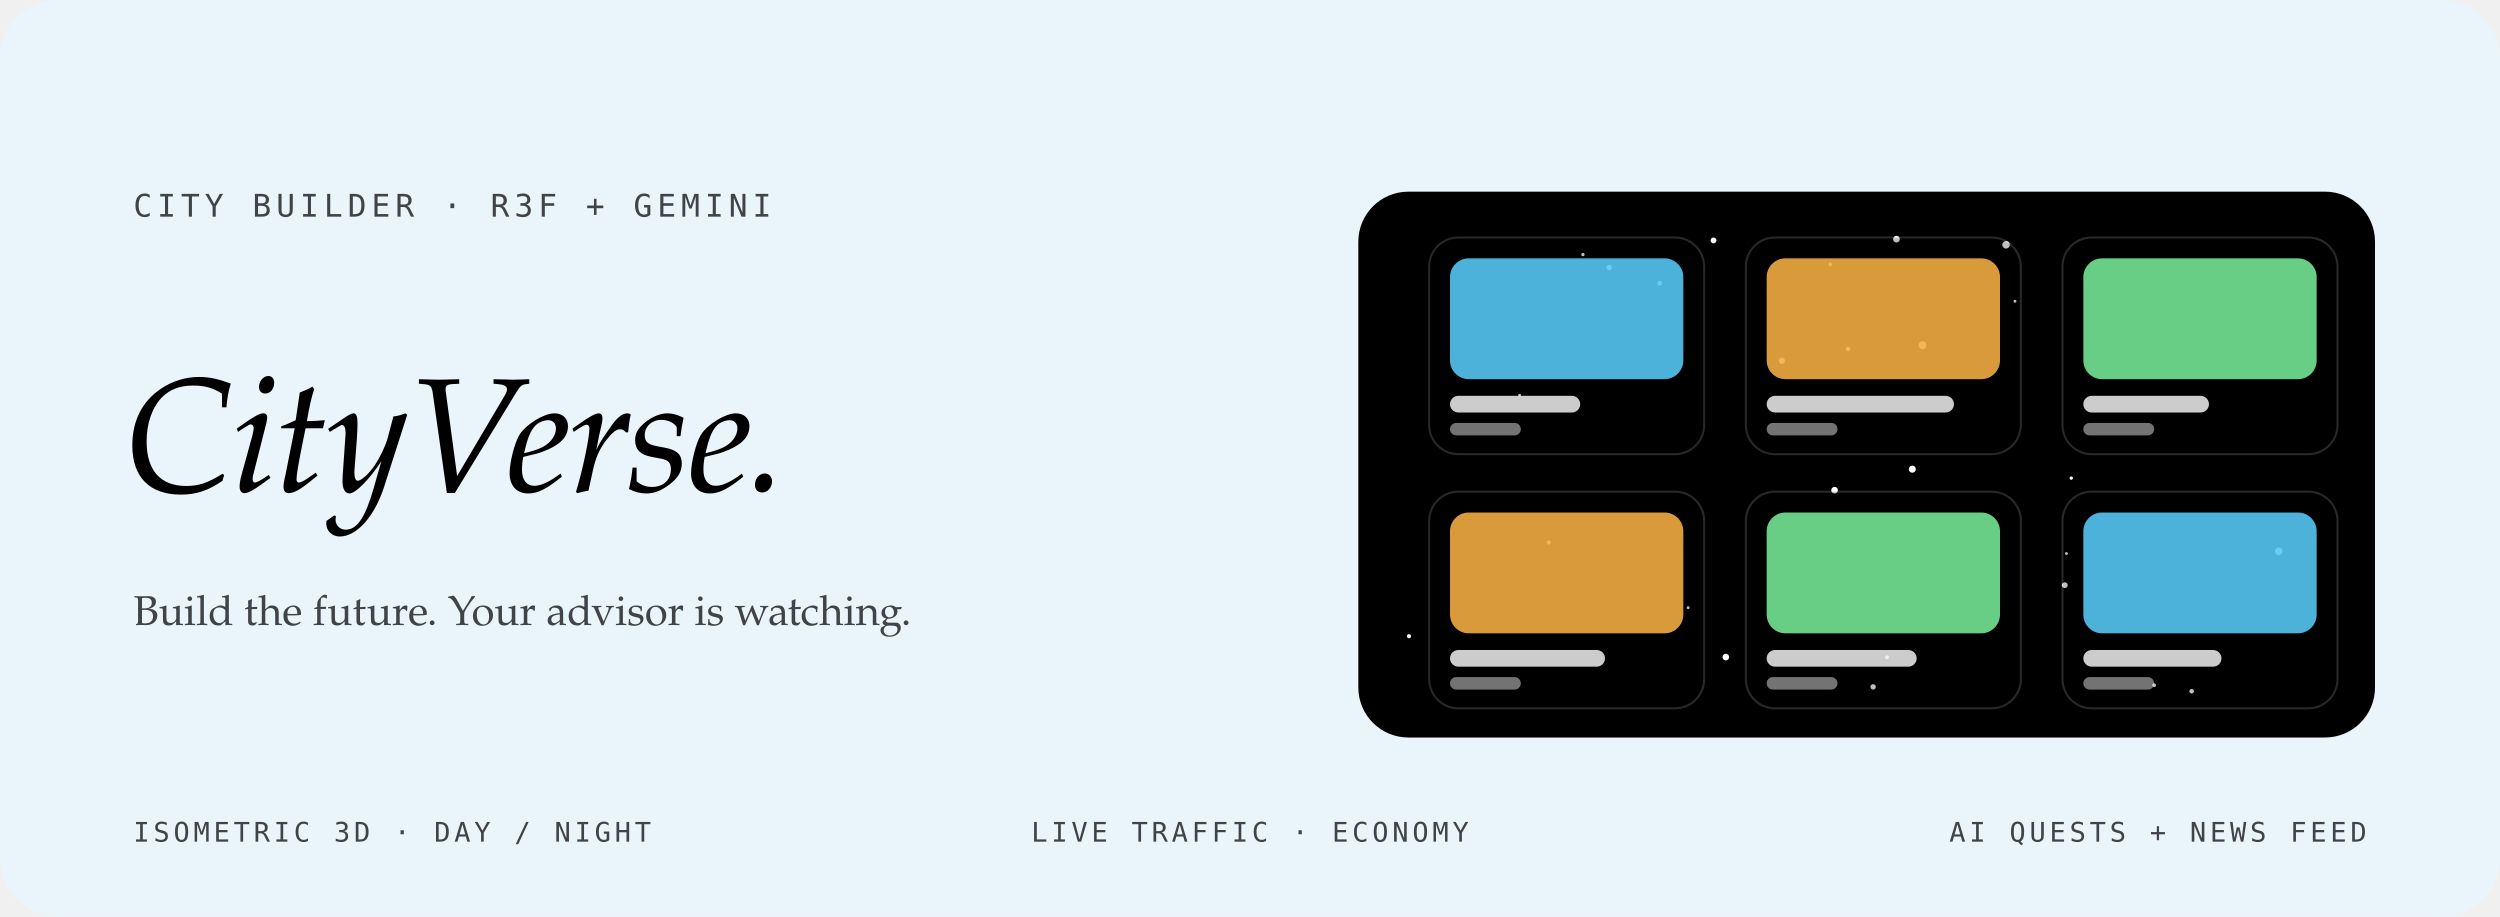
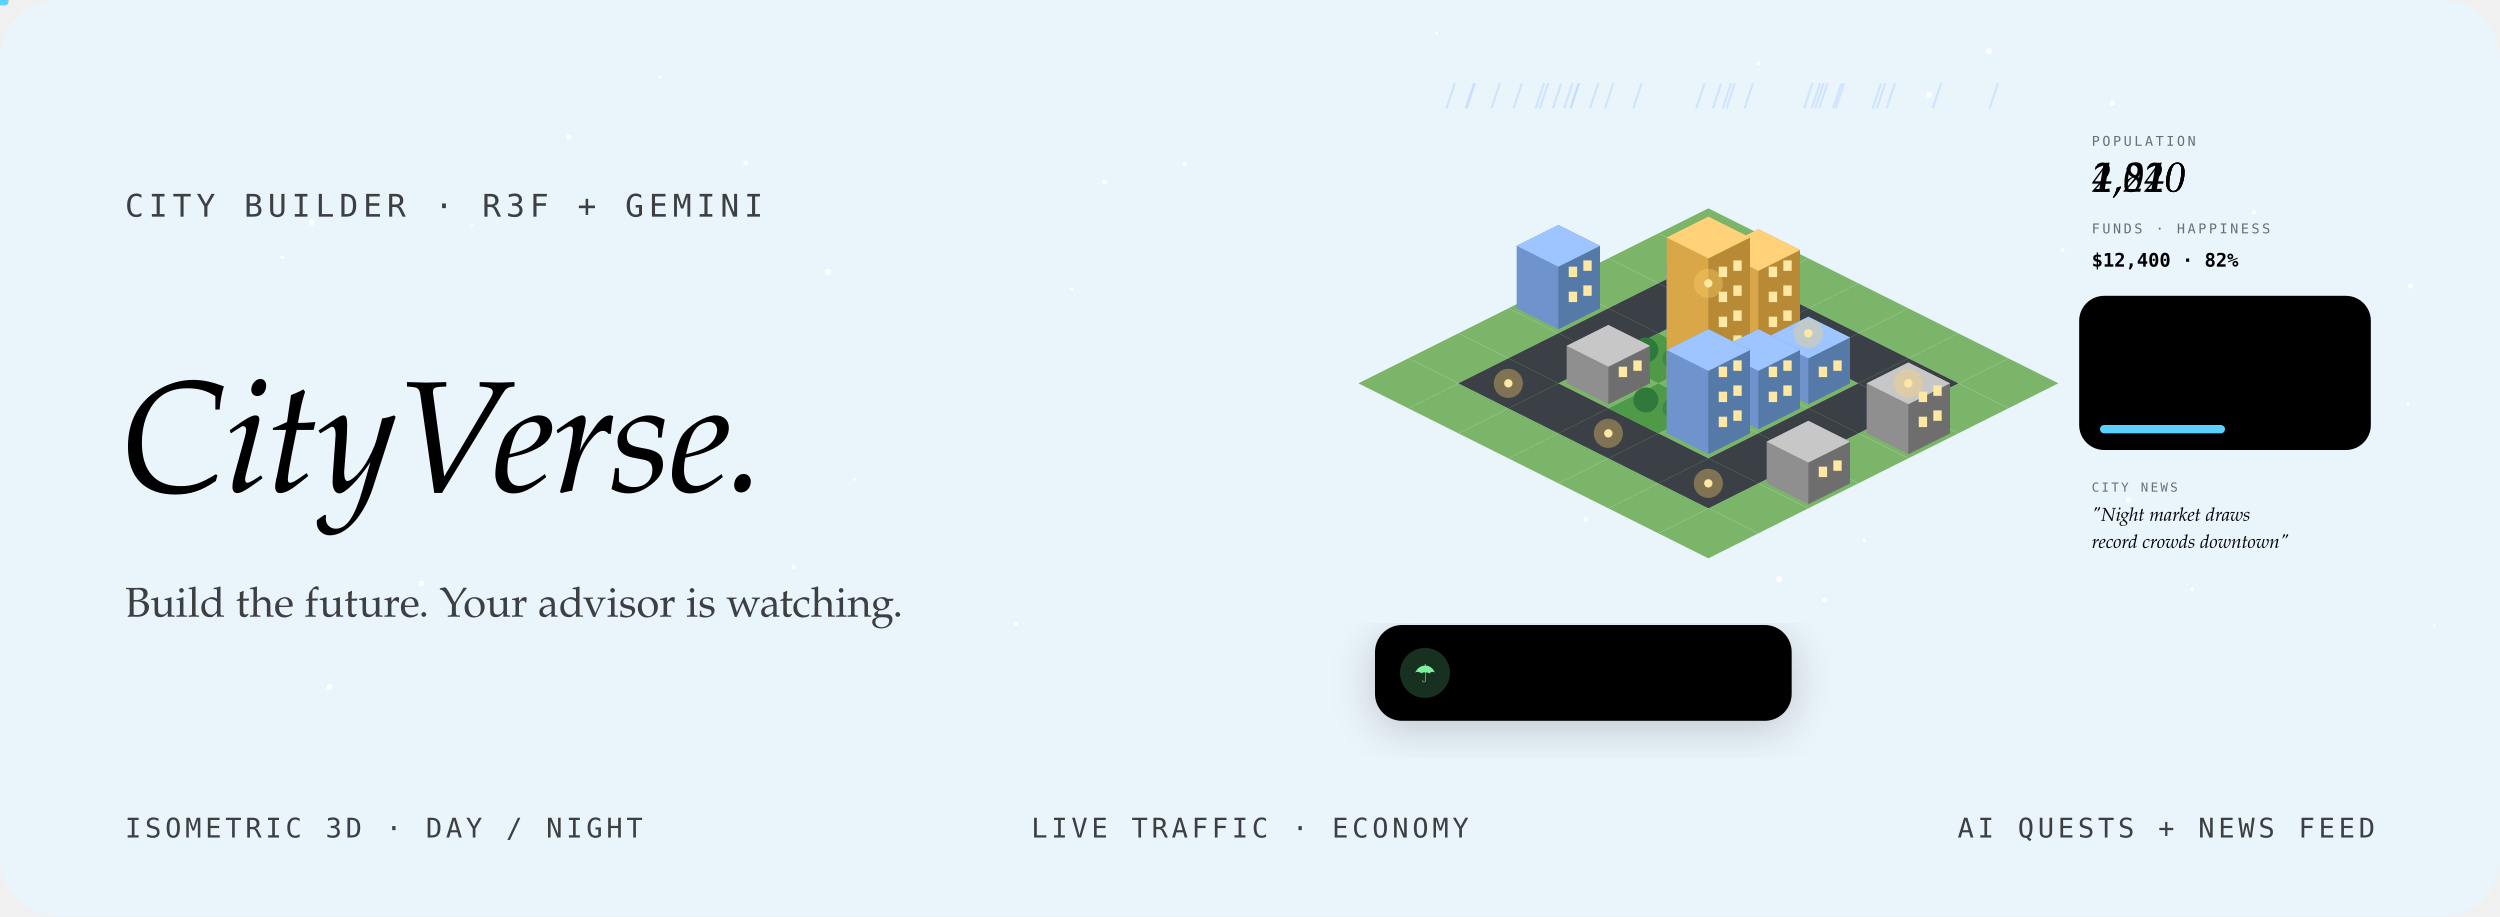
<svg xmlns="http://www.w3.org/2000/svg" viewBox="0 0 1200 440" width="1200" height="440" role="img" aria-label="CityVerse — an isometric 3D city builder with an AI advisor">
  <style>
.bg{animation:bg 12s linear infinite}
@keyframes bg{0%,8%{fill:#eaf4fb}28%{fill:#2d3f6e}48%,80%{fill:#050914}90%,100%{fill:#eaf4fb}}
.ink{animation:ink 12s linear infinite}
- @keyframes ink{0%,8%{fill:#142038}28%{fill:#eef4ff}48%,80%{fill:#e6efff}90%,100%{fill:#142038}}
+ @keyframes ink{0%,17.5%{fill:#142038}18.5%,28%{fill:#eef4ff}48%,84.5%{fill:#e6efff}85.5%,100%{fill:#142038}}
.rule{animation:rule 12s linear infinite}
- @keyframes rule{0%,8%{stroke:#14203833}28%{stroke:#eef4ff33}48%,80%{stroke:#e6efff33}90%,100%{stroke:#14203833}}
- .panel{animation:panel 12s linear infinite}
- @keyframes panel{0%,8%{fill:#14203812}28%{fill:#eef4ff12}48%,80%{fill:#e6efff12}90%,100%{fill:#14203812}}
- .muted{opacity:.72}
+ @keyframes rule{0%,17.5%{stroke:#14203833}18.5%,28%{stroke:#eef4ff33}48%,84.5%{stroke:#e6efff33}85.5%,100%{stroke:#14203833}}
+ .muted{opacity:.74}
.stars{animation:stars 12s linear infinite}
- @keyframes stars{0%,8%{opacity:0}28%{opacity:.25}48%,80%{opacity:.9}90%,100%{opacity:0}}
+ @keyframes stars{0%,8%{opacity:0}28%{opacity:.2}48%,80%{opacity:.85}90%,100%{opacity:0}}
@keyframes tw{0%,100%{opacity:1}50%{opacity:.25}}
- .lit{filter:drop-shadow(0 0 4px currentColor)}
- .pulse{animation:pulse 2.8s ease-in-out infinite;transform-box:fill-box;transform-origin:center}
- @keyframes pulse{0%,100%{transform:scale(1)}50%{transform:scale(1.18)}}
- @keyframes spin{0%{transform:scaleX(1)}50%{transform:scaleX(0)}100%{transform:scaleX(-1)}}
- @keyframes ping{0%{transform:scale(.6);opacity:1}100%{transform:scale(3.2);opacity:0}}
- @keyframes dash{to{stroke-dashoffset:-20}}
- @keyframes grow{0%{transform:scaleY(.08)}35%,80%{transform:scaleY(1)}100%{transform:scaleY(.08)}}
- @keyframes draw{0%{stroke-dashoffset:700}45%,80%{stroke-dashoffset:0}100%{stroke-dashoffset:-700}}
- @keyframes blink{50%{opacity:0}}
- @keyframes feed{0%{transform:translateY(150px);opacity:0}15%{opacity:1}85%{opacity:1}100%{transform:translateY(-30px);opacity:0}}
- @keyframes float{0%,100%{transform:translateY(0)}50%{transform:translateY(-10px)}}
- @keyframes slide{to{transform:translateX(100px)}}
- @keyframes eq{from{transform:scaleY(.15)}to{transform:scaleY(1)}}
- @keyframes drop{0%,6%{transform:scaleY(0);opacity:0}16%,88%{transform:scaleY(1);opacity:1}96%,100%{transform:scaleY(0);opacity:0}}
- @keyframes gauge{0%,10%{stroke-dashoffset:390}40%,85%{stroke-dashoffset:110}100%{stroke-dashoffset:390}}
- @keyframes lift{0%,100%{transform:translateY(0)}50%{transform:translateY(-6px)}}
- @keyframes sweep{0%{transform:skewX(-18deg) translateX(0)}60%,100%{transform:skewX(-18deg) translateX(788px)}}
- 
+ .bezel{animation:bezel 12s linear infinite}
+ @keyframes bezel{0%,8%{fill:#fffaf6}28%{fill:#5a2c45}48%,80%{fill:#20121b}90%,100%{fill:#fffaf6}}
+ .scr{animation:scr 12s linear infinite}
+ @keyframes scr{0%,8%{fill:#fff3ee}28%{fill:#3a1b2c}48%,80%{fill:#140a12}90%,100%{fill:#fff3ee}}
+ .rowbg{animation:rowbg 12s linear infinite}
+ @keyframes rowbg{0%,8%{fill:#2a142010}28%{fill:#fff0f512}48%,80%{fill:#ffffff0c}90%,100%{fill:#2a142010}}
+ .pill{animation:pill 12s linear infinite}
+ @keyframes pill{0%,8%{fill:#2a14200d}28%{fill:#fff0f51a}48%,80%{fill:#ffffff12}90%,100%{fill:#2a14200d}}
+ .toast{animation:toast 12s linear infinite}
+ @keyframes toast{0%,8%{fill:#ffffff}28%{fill:#4a2238}48%,80%{fill:#26121e}90%,100%{fill:#ffffff}}
+ .edge{animation:edge 12s linear infinite}
+ @keyframes edge{0%,8%{stroke:#2a142024}28%{stroke:#fff0f526}48%,80%{stroke:#ffffff1f}90%,100%{stroke:#2a142024}}
+ .shade{animation:shade 12s linear infinite}
+ @keyframes shade{0%,8%{fill-opacity:.10}28%{fill-opacity:.22}48%,80%{fill-opacity:.45}90%,100%{fill-opacity:.10}}
+ .lit{filter:drop-shadow(0 0 3px currentColor)}
+ .caret{animation:blink 1s steps(1) infinite}@keyframes blink{50%{opacity:0}}
+ .ping{animation:ping 1.6s ease-out infinite;transform-box:fill-box;transform-origin:center}@keyframes ping{0%{transform:scale(.5);opacity:.9}100%{transform:scale(2.6);opacity:0}}
+ .spin{animation:spin 8s linear infinite;transform-box:fill-box;transform-origin:center}@keyframes spin{to{transform:rotate(360deg)}}
+ .bob{animation:bob 4s ease-in-out infinite}@keyframes bob{0%,100%{transform:translateY(0)}50%{transform:translateY(-5px)}}
+ .b0{animation:b0 12s cubic-bezier(.3,1.3,.5,1) infinite}
+ @keyframes b0{0%{opacity:0;transform:translateY(10px)}3.3%{opacity:0;transform:translateY(10px)}6.3%{opacity:1;transform:none}96.7%{opacity:1;transform:none}99.6%{opacity:0;transform:translateY(10px)}100%{opacity:0;transform:translateY(10px)}}
+ .b1{animation:b1 12s cubic-bezier(.3,1.3,.5,1) infinite}
+ @keyframes b1{0%{opacity:0;transform:translateY(10px)}6.3%{opacity:0;transform:translateY(10px)}9.2%{opacity:1;transform:none}96.7%{opacity:1;transform:none}99.6%{opacity:0;transform:translateY(10px)}100%{opacity:0;transform:translateY(10px)}}
+ .b2{animation:b2 12s cubic-bezier(.3,1.3,.5,1) infinite}
+ @keyframes b2{0%{opacity:0;transform:translateY(10px)}9.2%{opacity:0;transform:translateY(10px)}12.1%{opacity:1;transform:none}96.7%{opacity:1;transform:none}99.6%{opacity:0;transform:translateY(10px)}100%{opacity:0;transform:translateY(10px)}}
+ .b3{animation:b3 12s cubic-bezier(.3,1.3,.5,1) infinite;transform-box:fill-box;transform-origin:center}
+ @keyframes b3{0%{opacity:0;transform:scale(.85)}12.1%{opacity:0;transform:scale(.85)}15%{opacity:1;transform:none}96.7%{opacity:1;transform:none}99.6%{opacity:0;transform:scale(.85)}100%{opacity:0;transform:scale(.85)}}
+ .b4{animation:b4 12s cubic-bezier(.3,1.3,.5,1) infinite}
+ @keyframes b4{0%{opacity:0;transform:translateY(10px)}15%{opacity:0;transform:translateY(10px)}17.9%{opacity:1;transform:none}96.7%{opacity:1;transform:none}99.6%{opacity:0;transform:translateY(10px)}100%{opacity:0;transform:translateY(10px)}}
+ .b5{animation:b5 12s cubic-bezier(.3,1.3,.5,1) infinite}
+ @keyframes b5{0%{opacity:0;transform:translateY(10px)}17.9%{opacity:0;transform:translateY(10px)}20.8%{opacity:1;transform:none}96.7%{opacity:1;transform:none}99.6%{opacity:0;transform:translateY(10px)}100%{opacity:0;transform:translateY(10px)}}
+ .b6{animation:b6 12s cubic-bezier(.3,1.3,.5,1) infinite}
+ @keyframes b6{0%{opacity:0;transform:translateY(10px)}20.8%{opacity:0;transform:translateY(10px)}23.7%{opacity:1;transform:none}96.7%{opacity:1;transform:none}99.6%{opacity:0;transform:translateY(10px)}100%{opacity:0;transform:translateY(10px)}}
+ .b7{animation:b7 12s cubic-bezier(.3,1.3,.5,1) infinite;transform-box:fill-box;transform-origin:center}
+ @keyframes b7{0%{opacity:0;transform:scale(.85)}23.7%{opacity:0;transform:scale(.85)}26.7%{opacity:1;transform:none}96.7%{opacity:1;transform:none}99.6%{opacity:0;transform:scale(.85)}100%{opacity:0;transform:scale(.85)}}
+ .b8{animation:b8 12s cubic-bezier(.3,1.3,.5,1) infinite}
+ @keyframes b8{0%{opacity:0;transform:translateY(10px)}26.7%{opacity:0;transform:translateY(10px)}29.6%{opacity:1;transform:none}96.7%{opacity:1;transform:none}99.6%{opacity:0;transform:translateY(10px)}100%{opacity:0;transform:translateY(10px)}}
+ .b9{animation:b9 12s cubic-bezier(.3,1.3,.5,1) infinite}
+ @keyframes b9{0%{opacity:0;transform:translateY(10px)}29.6%{opacity:0;transform:translateY(10px)}32.5%{opacity:1;transform:none}96.7%{opacity:1;transform:none}99.6%{opacity:0;transform:translateY(10px)}100%{opacity:0;transform:translateY(10px)}}
+ .b10{animation:b10 12s cubic-bezier(.3,1.3,.5,1) infinite}
+ @keyframes b10{0%{opacity:0;transform:translateY(10px)}32.5%{opacity:0;transform:translateY(10px)}35.4%{opacity:1;transform:none}96.7%{opacity:1;transform:none}99.6%{opacity:0;transform:translateY(10px)}100%{opacity:0;transform:translateY(10px)}}
+ .b11{animation:b11 12s cubic-bezier(.3,1.3,.5,1) infinite}
+ @keyframes b11{0%{opacity:0;transform:translateY(10px)}35.4%{opacity:0;transform:translateY(10px)}38.3%{opacity:1;transform:none}96.7%{opacity:1;transform:none}99.6%{opacity:0;transform:translateY(10px)}100%{opacity:0;transform:translateY(10px)}}
+ .wn{animation:wn 12s linear infinite}
+ @keyframes wn{0%{opacity:0}46.7%{opacity:0}51.7%{opacity:1}85%{opacity:1}90%{opacity:0}100%{opacity:0}}
+ @keyframes rn{from{transform:translateY(0)}to{transform:translateY(300px)}}
+ .shower{animation:shower 12s linear infinite}
+ @keyframes shower{0%{opacity:0}25%{opacity:0}30%{opacity:1}46.7%{opacity:1}51.7%{opacity:0}100%{opacity:0}}
+ @keyframes pp0{0%{opacity:0}0%{opacity:0}1.7%{opacity:1}33.3%{opacity:1}35%{opacity:0}100%{opacity:0}}
+ @keyframes pp1{0%{opacity:0}33.3%{opacity:0}35%{opacity:1}66.7%{opacity:1}68.3%{opacity:0}100%{opacity:0}}
+ @keyframes pp2{0%{opacity:0}66.7%{opacity:0}68.3%{opacity:1}98.3%{opacity:1}100%{opacity:0}100%{opacity:0}}
+ .q{animation:q 12s cubic-bezier(.3,1.3,.5,1) infinite}
+ @keyframes q{0%{opacity:0;transform:translateY(8px)}20%{opacity:0;transform:translateY(8px)}22.9%{opacity:1;transform:none}95%{opacity:1;transform:none}97.9%{opacity:0;transform:translateY(8px)}100%{opacity:0;transform:translateY(8px)}}
+ .nw{animation:nw 12s cubic-bezier(.3,1.3,.5,1) infinite}
+ @keyframes nw{0%{opacity:0;transform:translateY(6px)}58.3%{opacity:0;transform:translateY(6px)}61.2%{opacity:1;transform:none}95%{opacity:1;transform:none}97.9%{opacity:0;transform:translateY(6px)}100%{opacity:0;transform:translateY(6px)}}
+ .wx{animation:wx 12s cubic-bezier(.3,1.3,.5,1) infinite}
+ @keyframes wx{0%{opacity:0;transform:translateY(-14px)}28.3%{opacity:0;transform:translateY(-14px)}31.3%{opacity:1;transform:none}50%{opacity:1;transform:none}52.9%{opacity:0;transform:translateY(-14px)}100%{opacity:0;transform:translateY(-14px)}}
@media (prefers-reduced-motion:reduce){*{animation:none!important}}
</style>
  <rect class="bg" width="1200" height="440" rx="28" fill="#eaf4fb" />
-   <g font-family="ui-monospace,SFMono-Regular,Menlo,Consolas,monospace" font-size="15" letter-spacing="2.4">
-     <text class="ink muted" x="64" y="104">CITY BUILDER · R3F + GEMINI</text>
-   </g>
-   <text class="ink" x="60" y="236" font-family="'Iowan Old Style','Palatino Linotype',Palatino,Georgia,serif" font-style="italic" font-size="78" letter-spacing="-1">CityVerse.</text>
-   <text class="ink muted" x="64" y="300" font-family="'Iowan Old Style','Palatino Linotype',Palatino,Georgia,serif" font-size="20">Build the future. Your advisor is watching.</text>
-   <line class="rule" x1="64" y1="372" x2="1136" y2="372" />
+   <g class="stars">
+     <circle cx="397.4" cy="130.5" r="1.5" fill="#fff" style="animation:tw 3.5s ease-in-out 0.8s infinite" />
+     <circle cx="410.2" cy="230.1" r="0.7" fill="#fff" style="animation:tw 1.8s ease-in-out 1.6s infinite" />
+     <circle cx="883" cy="172.6" r="0.8" fill="#fff" style="animation:tw 2.6s ease-in-out 0.7s infinite" />
+     <circle cx="761.1" cy="249.4" r="1.1" fill="#fff" style="animation:tw 1.9s ease-in-out 1.1s infinite" />
+     <circle cx="890.9" cy="189.2" r="0.5" fill="#fff" style="animation:tw 3.4s ease-in-out 0.3s infinite" />
+     <circle cx="854" cy="278" r="1.5" fill="#fff" style="animation:tw 2.1s ease-in-out 1.8s infinite" />
+     <circle cx="226.7" cy="107.8" r="0.6" fill="#fff" style="animation:tw 2.6s ease-in-out 1.3s infinite" />
+     <circle cx="1005.4" cy="168" r="1.1" fill="#fff" style="animation:tw 3.5s ease-in-out 1.4s infinite" />
+     <circle cx="889.9" cy="166.4" r="0.6" fill="#fff" style="animation:tw 2.2s ease-in-out 1.8s infinite" />
+     <circle cx="894.9" cy="259.5" r="0.8" fill="#fff" style="animation:tw 2.2s ease-in-out 1.6s infinite" />
+     <circle cx="272.9" cy="65.6" r="1.2" fill="#fff" style="animation:tw 2.3s ease-in-out 1.1s infinite" />
+     <circle cx="990.1" cy="120" r="0.9" fill="#fff" style="animation:tw 3.9s ease-in-out 0.5s infinite" />
+     <circle cx="1168.3" cy="300.3" r="0.6" fill="#fff" style="animation:tw 1.7s ease-in-out 0.8s infinite" />
+     <circle cx="733.9" cy="335.5" r="0.8" fill="#fff" style="animation:tw 3s ease-in-out 1.6s infinite" />
+     <circle cx="357.9" cy="78.3" r="1.1" fill="#fff" style="animation:tw 2.7s ease-in-out 0.4s infinite" />
+     <circle cx="1124.1" cy="150.7" r="0.9" fill="#fff" style="animation:tw 2s ease-in-out 1.1s infinite" />
+     <circle cx="739.3" cy="318.6" r="1" fill="#fff" style="animation:tw 1.9s ease-in-out 0.7s infinite" />
+     <circle cx="568.7" cy="78.6" r="1" fill="#fff" style="animation:tw 3.1s ease-in-out 0.7s infinite" />
+     <circle cx="954.7" cy="24.6" r="1.5" fill="#fff" style="animation:tw 2.9s ease-in-out 0.6s infinite" />
+     <circle cx="794.9" cy="133.8" r="1.6" fill="#fff" style="animation:tw 2.7s ease-in-out 1.6s infinite" />
+     <circle cx="844.1" cy="30.5" r="0.9" fill="#fff" style="animation:tw 3s ease-in-out 1.3s infinite" />
+     <circle cx="487.7" cy="299.7" r="1" fill="#fff" style="animation:tw 2.6s ease-in-out 0.7s infinite" />
+     <circle cx="380.9" cy="272.2" r="1" fill="#fff" style="animation:tw 2.2s ease-in-out 1s infinite" />
+     <circle cx="875.7" cy="288.1" r="1.2" fill="#fff" style="animation:tw 3.7s ease-in-out 0.6s infinite" />
+     <circle cx="1052.4" cy="282.8" r="0.9" fill="#fff" style="animation:tw 1.9s ease-in-out 2s infinite" />
+     <circle cx="1082" cy="101.9" r="1" fill="#fff" style="animation:tw 3.3s ease-in-out 1.3s infinite" />
+     <circle cx="193.6" cy="293.3" r="0.9" fill="#fff" style="animation:tw 3.7s ease-in-out 0.2s infinite" />
+     <circle cx="1013.9" cy="49.5" r="1.2" fill="#fff" style="animation:tw 3.6s ease-in-out 0.3s infinite" />
+     <circle cx="689.5" cy="16" r="0.7" fill="#fff" style="animation:tw 3.5s ease-in-out 1.9s infinite" />
+     <circle cx="514.5" cy="138.7" r="0.8" fill="#fff" style="animation:tw 3.2s ease-in-out 1.6s infinite" />
+     <circle cx="149.8" cy="106.6" r="1.4" fill="#fff" style="animation:tw 3.5s ease-in-out 1.1s infinite" />
+     <circle cx="926" cy="45.4" r="1.5" fill="#fff" style="animation:tw 3.7s ease-in-out 0.6s infinite" />
+     <circle cx="530.2" cy="87.4" r="1.2" fill="#fff" style="animation:tw 3.6s ease-in-out 1s infinite" />
+     <circle cx="317" cy="36.9" r="0.7" fill="#fff" style="animation:tw 3.5s ease-in-out 0.5s infinite" />
+     <circle cx="1021.7" cy="239.9" r="1.3" fill="#fff" style="animation:tw 2.9s ease-in-out 1.8s infinite" />
+     <circle cx="135.5" cy="123.6" r="0.8" fill="#fff" style="animation:tw 3s ease-in-out 1.6s infinite" />
+     <circle cx="1155.8" cy="193.8" r="0.7" fill="#fff" style="animation:tw 2.4s ease-in-out 0s infinite" />
+     <circle cx="1157.1" cy="137.3" r="1.2" fill="#fff" style="animation:tw 2.5s ease-in-out 1.1s infinite" />
+     <circle cx="202.4" cy="280" r="1.4" fill="#fff" style="animation:tw 2.5s ease-in-out 1.8s infinite" />
+     <circle cx="158.1" cy="329.8" r="1.4" fill="#fff" style="animation:tw 3.2s ease-in-out 1.9s infinite" />
+   </g>
+   <text class="ink muted" x="60" y="104" font-family="ui-monospace,SFMono-Regular,Menlo,Consolas,monospace" font-size="15" letter-spacing="2.4">CITY BUILDER · R3F + GEMINI</text>
+   <text class="ink" x="58" y="236" font-family="'Iowan Old Style','Palatino Linotype',Palatino,Georgia,serif" font-style="italic" font-size="76" letter-spacing="-1">CityVerse.</text>
+   <text class="ink muted" x="60" y="296" font-family="'Iowan Old Style','Palatino Linotype',Palatino,Georgia,serif" font-size="20">Build the future. Your advisor is watching.</text>
+   <line class="rule" x1="60" y1="370" x2="1140" y2="370" />
  <g font-family="ui-monospace,SFMono-Regular,Menlo,Consolas,monospace" font-size="13" letter-spacing="1.8">
-     <text class="ink muted" x="64" y="404">ISOMETRIC 3D · DAY / NIGHT</text>
-     <text class="ink muted" x="600" y="404" text-anchor="middle">LIVE TRAFFIC · ECONOMY</text>
-     <text class="ink muted" x="1136" y="404" text-anchor="end">AI QUESTS + NEWS FEED</text>
-   </g>
-   <rect class="panel rule" x="652" y="92" width="488" height="262" rx="24" />
-   <g class="stars">
-     <circle cx="772.4" cy="128.4" r="1.3" fill="#fff" style="animation:tw 1.9s ease-in-out 1s infinite" />
-     <circle cx="917.9" cy="225.2" r="1.7" fill="#fff" style="animation:tw 1.8s ease-in-out 1.3s infinite" />
-     <circle cx="810.3" cy="291.7" r="0.7" fill="#fff" style="animation:tw 3.4s ease-in-out 0.4s infinite" />
-     <circle cx="1093.8" cy="264.6" r="1.8" fill="#fff" style="animation:tw 3.2s ease-in-out 1.2s infinite" />
-     <circle cx="855.3" cy="173.2" r="1.5" fill="#fff" style="animation:tw 3.3s ease-in-out 1.3s infinite" />
-     <circle cx="905.8" cy="315.5" r="0.9" fill="#fff" style="animation:tw 2.7s ease-in-out 2s infinite" />
-     <circle cx="1052" cy="331.8" r="1.1" fill="#fff" style="animation:tw 3.4s ease-in-out 1s infinite" />
-     <circle cx="991.1" cy="280.9" r="1.4" fill="#fff" style="animation:tw 2.2s ease-in-out 1s infinite" />
-     <circle cx="899.1" cy="329.7" r="1.3" fill="#fff" style="animation:tw 1.8s ease-in-out 1.7s infinite" />
-     <circle cx="759.8" cy="122.2" r="0.8" fill="#fff" style="animation:tw 3.4s ease-in-out 0.6s infinite" />
-     <circle cx="922.8" cy="165.7" r="1.9" fill="#fff" style="animation:tw 3.5s ease-in-out 0.9s infinite" />
-     <circle cx="822.5" cy="115.4" r="1.4" fill="#fff" style="animation:tw 2.3s ease-in-out 1.8s infinite" />
-     <circle cx="743.4" cy="260.4" r="1" fill="#fff" style="animation:tw 1.8s ease-in-out 1.8s infinite" />
-     <circle cx="729.4" cy="189.7" r="0.7" fill="#fff" style="animation:tw 2.9s ease-in-out 0.1s infinite" />
-     <circle cx="676.3" cy="305.4" r="1" fill="#fff" style="animation:tw 2.2s ease-in-out 1.1s infinite" />
-     <circle cx="962.9" cy="117.5" r="1.8" fill="#fff" style="animation:tw 2.1s ease-in-out 1.2s infinite" />
-     <circle cx="991.9" cy="265.7" r="0.7" fill="#fff" style="animation:tw 3.3s ease-in-out 0.7s infinite" />
-     <circle cx="828.4" cy="315.4" r="1.6" fill="#fff" style="animation:tw 2.6s ease-in-out 0.7s infinite" />
-     <circle cx="967.2" cy="144.6" r="0.7" fill="#fff" style="animation:tw 3.5s ease-in-out 1.5s infinite" />
-     <circle cx="887.1" cy="167.5" r="1.1" fill="#fff" style="animation:tw 2.4s ease-in-out 1.3s infinite" />
-     <circle cx="994.2" cy="229.5" r="0.8" fill="#fff" style="animation:tw 2.9s ease-in-out 1.5s infinite" />
-     <circle cx="910.3" cy="114.8" r="1.6" fill="#fff" style="animation:tw 2s ease-in-out 1.4s infinite" />
-     <circle cx="1034" cy="328.9" r="0.9" fill="#fff" style="animation:tw 3.7s ease-in-out 0.4s infinite" />
-     <circle cx="796.7" cy="136" r="1.1" fill="#fff" style="animation:tw 3.2s ease-in-out 1.7s infinite" />
-     <circle cx="880.6" cy="235.3" r="1.6" fill="#fff" style="animation:tw 3.3s ease-in-out 1.5s infinite" />
-     <circle cx="878.5" cy="126.9" r="0.9" fill="#fff" style="animation:tw 3.8s ease-in-out 1.5s infinite" />
+     <text class="ink muted" x="60" y="402">ISOMETRIC 3D · DAY / NIGHT</text>
+     <text class="ink muted" x="600" y="402" text-anchor="middle">LIVE TRAFFIC · ECONOMY</text>
+     <text class="ink muted" x="1140" y="402" text-anchor="end">AI QUESTS + NEWS FEED</text>
  </g>
  <defs>
-     <linearGradient id="sh" x1="0" x2="1">
-       <stop offset="0" stop-color="#fff" stop-opacity="0" />
-       <stop offset=".5" stop-color="#fff" stop-opacity=".28" />
-       <stop offset="1" stop-color="#fff" stop-opacity="0" />
-     </linearGradient>
-     <clipPath id="gc">
-       <rect x="652" y="92" width="488" height="262" rx="24" />
-     </clipPath>
+     <filter id="soft" x="-10%" y="-10%" width="120%" height="140%">
+       <feGaussianBlur stdDeviation="10" />
+     </filter>
  </defs>
-   <g style="animation:lift 6s ease-in-out 0s infinite">
-     <rect x="686" y="114" width="132" height="104" rx="14" fill="#000" fill-opacity=".25" stroke="#fff" stroke-opacity=".16" />
-     <rect x="696" y="124" width="112" height="58" rx="9" fill="#5ad1ff" fill-opacity=".85" />
-     <rect x="696" y="190" width="62.5" height="8" rx="4" fill="#fff" fill-opacity=".8" />
-     <rect x="696" y="203" width="34" height="6" rx="3" fill="#fff" fill-opacity=".45" />
-   </g>
-   <g style="animation:lift 6s ease-in-out -1s infinite">
-     <rect x="838" y="114" width="132" height="104" rx="14" fill="#000" fill-opacity=".25" stroke="#fff" stroke-opacity=".16" />
-     <rect x="848" y="124" width="112" height="58" rx="9" fill="#ffb547" fill-opacity=".85" />
-     <rect x="848" y="190" width="89.9" height="8" rx="4" fill="#fff" fill-opacity=".8" />
-     <rect x="848" y="203" width="34" height="6" rx="3" fill="#fff" fill-opacity=".45" />
-   </g>
-   <g style="animation:lift 6s ease-in-out -2s infinite">
-     <rect x="990" y="114" width="132" height="104" rx="14" fill="#000" fill-opacity=".25" stroke="#fff" stroke-opacity=".16" />
-     <rect x="1000" y="124" width="112" height="58" rx="9" fill="#7cf29c" fill-opacity=".85" />
-     <rect x="1000" y="190" width="60.3" height="8" rx="4" fill="#fff" fill-opacity=".8" />
-     <rect x="1000" y="203" width="34" height="6" rx="3" fill="#fff" fill-opacity=".45" />
-   </g>
-   <g style="animation:lift 6s ease-in-out -3s infinite">
-     <rect x="686" y="236" width="132" height="104" rx="14" fill="#000" fill-opacity=".25" stroke="#fff" stroke-opacity=".16" />
-     <rect x="696" y="246" width="112" height="58" rx="9" fill="#ffb547" fill-opacity=".85" />
-     <rect x="696" y="312" width="74.4" height="8" rx="4" fill="#fff" fill-opacity=".8" />
-     <rect x="696" y="325" width="34" height="6" rx="3" fill="#fff" fill-opacity=".45" />
-   </g>
-   <g style="animation:lift 6s ease-in-out -4s infinite">
-     <rect x="838" y="236" width="132" height="104" rx="14" fill="#000" fill-opacity=".25" stroke="#fff" stroke-opacity=".16" />
-     <rect x="848" y="246" width="112" height="58" rx="9" fill="#7cf29c" fill-opacity=".85" />
-     <rect x="848" y="312" width="72" height="8" rx="4" fill="#fff" fill-opacity=".8" />
-     <rect x="848" y="325" width="34" height="6" rx="3" fill="#fff" fill-opacity=".45" />
-   </g>
-   <g style="animation:lift 6s ease-in-out -5s infinite">
-     <rect x="990" y="236" width="132" height="104" rx="14" fill="#000" fill-opacity=".25" stroke="#fff" stroke-opacity=".16" />
-     <rect x="1000" y="246" width="112" height="58" rx="9" fill="#5ad1ff" fill-opacity=".85" />
-     <rect x="1000" y="312" width="66.3" height="8" rx="4" fill="#fff" fill-opacity=".8" />
-     <rect x="1000" y="325" width="34" height="6" rx="3" fill="#fff" fill-opacity=".45" />
-   </g>
-   <g clip-path="url(#gc)">
-     <rect x="512" y="92" width="120" height="262" fill="url(#sh)" transform="skewX(-18)" style="animation:sweep 4s ease-in-out infinite" />
+   <path d="M 820 100 l 24 12 l -24 12 l -24 -12 z" fill="#6fae5a" fill-opacity="0.9" />
+   <path d="M 796 112 l 24 12 l -24 12 l -24 -12 z" fill="#6fae5a" fill-opacity="0.9" />
+   <path d="M 772 124 l 24 12 l -24 12 l -24 -12 z" fill="#6fae5a" fill-opacity="0.9" />
+   <path d="M 748 136 l 24 12 l -24 12 l -24 -12 z" fill="#6fae5a" fill-opacity="0.9" />
+   <path d="M 724 148 l 24 12 l -24 12 l -24 -12 z" fill="#6fae5a" fill-opacity="0.9" />
+   <path d="M 700 160 l 24 12 l -24 12 l -24 -12 z" fill="#6fae5a" fill-opacity="0.9" />
+   <path d="M 676 172 l 24 12 l -24 12 l -24 -12 z" fill="#6fae5a" fill-opacity="0.9" />
+   <path d="M 844 112 l 24 12 l -24 12 l -24 -12 z" fill="#6fae5a" fill-opacity="0.9" />
+   <path d="M 820 124 l 24 12 l -24 12 l -24 -12 z" fill="#6fae5a" fill-opacity="0.9" />
+   <path d="M 796 136 l 24 12 l -24 12 l -24 -12 z" fill="#6fae5a" fill-opacity="0.9" />
+   <path d="M 772 148 l 24 12 l -24 12 l -24 -12 z" fill="#6fae5a" fill-opacity="0.9" />
+   <path d="M 748 160 l 24 12 l -24 12 l -24 -12 z" fill="#6fae5a" fill-opacity="0.9" />
+   <path d="M 724 172 l 24 12 l -24 12 l -24 -12 z" fill="#6fae5a" fill-opacity="0.9" />
+   <path d="M 700 184 l 24 12 l -24 12 l -24 -12 z" fill="#6fae5a" fill-opacity="0.9" />
+   <path d="M 868 124 l 24 12 l -24 12 l -24 -12 z" fill="#6fae5a" fill-opacity="0.9" />
+   <path d="M 844 136 l 24 12 l -24 12 l -24 -12 z" fill="#6fae5a" fill-opacity="0.9" />
+   <path d="M 820 148 l 24 12 l -24 12 l -24 -12 z" fill="#6fae5a" fill-opacity="0.9" />
+   <path d="M 796 160 l 24 12 l -24 12 l -24 -12 z" fill="#6fae5a" fill-opacity="0.9" />
+   <path d="M 772 172 l 24 12 l -24 12 l -24 -12 z" fill="#6fae5a" fill-opacity="0.9" />
+   <path d="M 748 184 l 24 12 l -24 12 l -24 -12 z" fill="#6fae5a" fill-opacity="0.9" />
+   <path d="M 724 196 l 24 12 l -24 12 l -24 -12 z" fill="#6fae5a" fill-opacity="0.9" />
+   <path d="M 892 136 l 24 12 l -24 12 l -24 -12 z" fill="#6fae5a" fill-opacity="0.9" />
+   <path d="M 868 148 l 24 12 l -24 12 l -24 -12 z" fill="#6fae5a" fill-opacity="0.9" />
+   <path d="M 844 160 l 24 12 l -24 12 l -24 -12 z" fill="#6fae5a" fill-opacity="0.9" />
+   <path d="M 820 172 l 24 12 l -24 12 l -24 -12 z" fill="#6fae5a" fill-opacity="0.9" />
+   <path d="M 796 184 l 24 12 l -24 12 l -24 -12 z" fill="#6fae5a" fill-opacity="0.9" />
+   <path d="M 772 196 l 24 12 l -24 12 l -24 -12 z" fill="#6fae5a" fill-opacity="0.9" />
+   <path d="M 748 208 l 24 12 l -24 12 l -24 -12 z" fill="#6fae5a" fill-opacity="0.9" />
+   <path d="M 916 148 l 24 12 l -24 12 l -24 -12 z" fill="#6fae5a" fill-opacity="0.9" />
+   <path d="M 892 160 l 24 12 l -24 12 l -24 -12 z" fill="#6fae5a" fill-opacity="0.9" />
+   <path d="M 868 172 l 24 12 l -24 12 l -24 -12 z" fill="#6fae5a" fill-opacity="0.9" />
+   <path d="M 844 184 l 24 12 l -24 12 l -24 -12 z" fill="#6fae5a" fill-opacity="0.9" />
+   <path d="M 820 196 l 24 12 l -24 12 l -24 -12 z" fill="#6fae5a" fill-opacity="0.9" />
+   <path d="M 796 208 l 24 12 l -24 12 l -24 -12 z" fill="#6fae5a" fill-opacity="0.9" />
+   <path d="M 772 220 l 24 12 l -24 12 l -24 -12 z" fill="#6fae5a" fill-opacity="0.9" />
+   <path d="M 940 160 l 24 12 l -24 12 l -24 -12 z" fill="#6fae5a" fill-opacity="0.9" />
+   <path d="M 916 172 l 24 12 l -24 12 l -24 -12 z" fill="#6fae5a" fill-opacity="0.9" />
+   <path d="M 892 184 l 24 12 l -24 12 l -24 -12 z" fill="#6fae5a" fill-opacity="0.9" />
+   <path d="M 868 196 l 24 12 l -24 12 l -24 -12 z" fill="#6fae5a" fill-opacity="0.9" />
+   <path d="M 844 208 l 24 12 l -24 12 l -24 -12 z" fill="#6fae5a" fill-opacity="0.9" />
+   <path d="M 820 220 l 24 12 l -24 12 l -24 -12 z" fill="#6fae5a" fill-opacity="0.9" />
+   <path d="M 796 232 l 24 12 l -24 12 l -24 -12 z" fill="#6fae5a" fill-opacity="0.9" />
+   <path d="M 964 172 l 24 12 l -24 12 l -24 -12 z" fill="#6fae5a" fill-opacity="0.9" />
+   <path d="M 940 184 l 24 12 l -24 12 l -24 -12 z" fill="#6fae5a" fill-opacity="0.9" />
+   <path d="M 916 196 l 24 12 l -24 12 l -24 -12 z" fill="#6fae5a" fill-opacity="0.9" />
+   <path d="M 892 208 l 24 12 l -24 12 l -24 -12 z" fill="#6fae5a" fill-opacity="0.9" />
+   <path d="M 868 220 l 24 12 l -24 12 l -24 -12 z" fill="#6fae5a" fill-opacity="0.9" />
+   <path d="M 844 232 l 24 12 l -24 12 l -24 -12 z" fill="#6fae5a" fill-opacity="0.9" />
+   <path d="M 820 244 l 24 12 l -24 12 l -24 -12 z" fill="#6fae5a" fill-opacity="0.9" />
+   <path d="M 820 124 l 24 12 l -24 12 l -24 -12 z" fill="#3b3f46" fill-opacity="1" />
+   <path d="M 724 172 l 24 12 l -24 12 l -24 -12 z" fill="#3b3f46" fill-opacity="1" />
+   <path d="M 844 136 l 24 12 l -24 12 l -24 -12 z" fill="#3b3f46" fill-opacity="1" />
+   <path d="M 748 184 l 24 12 l -24 12 l -24 -12 z" fill="#3b3f46" fill-opacity="1" />
+   <path d="M 796 136 l 24 12 l -24 12 l -24 -12 z" fill="#3b3f46" fill-opacity="1" />
+   <path d="M 892 184 l 24 12 l -24 12 l -24 -12 z" fill="#3b3f46" fill-opacity="1" />
+   <path d="M 868 148 l 24 12 l -24 12 l -24 -12 z" fill="#3b3f46" fill-opacity="1" />
+   <path d="M 772 196 l 24 12 l -24 12 l -24 -12 z" fill="#3b3f46" fill-opacity="1" />
+   <path d="M 772 148 l 24 12 l -24 12 l -24 -12 z" fill="#3b3f46" fill-opacity="1" />
+   <path d="M 868 196 l 24 12 l -24 12 l -24 -12 z" fill="#3b3f46" fill-opacity="1" />
+   <path d="M 892 160 l 24 12 l -24 12 l -24 -12 z" fill="#3b3f46" fill-opacity="1" />
+   <path d="M 796 208 l 24 12 l -24 12 l -24 -12 z" fill="#3b3f46" fill-opacity="1" />
+   <path d="M 748 160 l 24 12 l -24 12 l -24 -12 z" fill="#3b3f46" fill-opacity="1" />
+   <path d="M 844 208 l 24 12 l -24 12 l -24 -12 z" fill="#3b3f46" fill-opacity="1" />
+   <path d="M 916 172 l 24 12 l -24 12 l -24 -12 z" fill="#3b3f46" fill-opacity="1" />
+   <path d="M 820 220 l 24 12 l -24 12 l -24 -12 z" fill="#3b3f46" fill-opacity="1" />
+   <g class="b0">
+     <path d="M 800 160 v -34 l 20 -10 l 20 10 v 34 l -20 10 z" fill="#6f93cc" />
+     <path d="M 820 170 v -34 l 20 -10 v 34 z" fill="#557aa8" />
+     <path d="M 800 126 l 20 -10 l 20 10 l -20 10 z" fill="#9ec5ff" />
+     <g class="wn">
+       <rect x="825" y="152" width="4" height="5" fill="#ffe8a3" />
+       <rect x="832" y="149" width="4" height="5" fill="#ffe8a3" />
+       <rect x="825" y="140" width="4" height="5" fill="#ffe8a3" />
+       <rect x="832" y="137" width="4" height="5" fill="#ffe8a3" />
+     </g>
+   </g>
+   <g class="b1">
+     <path d="M 824 172 v -52 l 20 -10 l 20 10 v 52 l -20 10 z" fill="#d9a648" />
+     <path d="M 844 182 v -52 l 20 -10 v 52 z" fill="#b88a35" />
+     <path d="M 824 120 l 20 -10 l 20 10 l -20 10 z" fill="#ffd27a" />
+     <g class="wn">
+       <rect x="849" y="164" width="4" height="5" fill="#ffe8a3" />
+       <rect x="856" y="161" width="4" height="5" fill="#ffe8a3" />
+       <rect x="849" y="152" width="4" height="5" fill="#ffe8a3" />
+       <rect x="856" y="149" width="4" height="5" fill="#ffe8a3" />
+       <rect x="849" y="140" width="4" height="5" fill="#ffe8a3" />
+       <rect x="856" y="137" width="4" height="5" fill="#ffe8a3" />
+       <rect x="849" y="128" width="4" height="5" fill="#ffe8a3" />
+       <rect x="856" y="125" width="4" height="5" fill="#ffe8a3" />
+     </g>
+   </g>
+   <g class="b2">
+     <path d="M 848 184 v -22 l 20 -10 l 20 10 v 22 l -20 10 z" fill="#6f93cc" />
+     <path d="M 868 194 v -22 l 20 -10 v 22 z" fill="#557aa8" />
+     <path d="M 848 162 l 20 -10 l 20 10 l -20 10 z" fill="#9ec5ff" />
+     <g class="wn">
+       <rect x="873" y="176" width="4" height="5" fill="#ffe8a3" />
+       <rect x="880" y="173" width="4" height="5" fill="#ffe8a3" />
+     </g>
+   </g>
+   <g class="b3">
+     <path d="M 796 160 l 24 12 l -24 12 l -24 -12 z" fill="#4f9a49" fill-opacity="1" />
+     <circle cx="790" cy="168" r="6" fill="#2f7a3a" />
+     <circle cx="803" cy="172" r="5" fill="#3a8a44" />
+   </g>
+   <g class="b4">
+     <path d="M 800 184 v -70 l 20 -10 l 20 10 v 70 l -20 10 z" fill="#d9a648" />
+     <path d="M 820 194 v -70 l 20 -10 v 70 z" fill="#b88a35" />
+     <path d="M 800 114 l 20 -10 l 20 10 l -20 10 z" fill="#ffd27a" />
+     <g class="wn">
+       <rect x="825" y="176" width="4" height="5" fill="#ffe8a3" />
+       <rect x="832" y="173" width="4" height="5" fill="#ffe8a3" />
+       <rect x="825" y="164" width="4" height="5" fill="#ffe8a3" />
+       <rect x="832" y="161" width="4" height="5" fill="#ffe8a3" />
+       <rect x="825" y="152" width="4" height="5" fill="#ffe8a3" />
+       <rect x="832" y="149" width="4" height="5" fill="#ffe8a3" />
+       <rect x="825" y="140" width="4" height="5" fill="#ffe8a3" />
+       <rect x="832" y="137" width="4" height="5" fill="#ffe8a3" />
+       <rect x="825" y="128" width="4" height="5" fill="#ffe8a3" />
+       <rect x="832" y="125" width="4" height="5" fill="#ffe8a3" />
+     </g>
+   </g>
+   <g class="b5">
+     <path d="M 824 196 v -28 l 20 -10 l 20 10 v 28 l -20 10 z" fill="#6f93cc" />
+     <path d="M 844 206 v -28 l 20 -10 v 28 z" fill="#557aa8" />
+     <path d="M 824 168 l 20 -10 l 20 10 l -20 10 z" fill="#9ec5ff" />
+     <g class="wn">
+       <rect x="849" y="188" width="4" height="5" fill="#ffe8a3" />
+       <rect x="856" y="185" width="4" height="5" fill="#ffe8a3" />
+       <rect x="849" y="176" width="4" height="5" fill="#ffe8a3" />
+       <rect x="856" y="173" width="4" height="5" fill="#ffe8a3" />
+     </g>
+   </g>
+   <g class="b6">
+     <path d="M 752 184 v -18 l 20 -10 l 20 10 v 18 l -20 10 z" fill="#8f8f8f" />
+     <path d="M 772 194 v -18 l 20 -10 v 18 z" fill="#6e6e6e" />
+     <path d="M 752 166 l 20 -10 l 20 10 l -20 10 z" fill="#c7c7c7" />
+     <g class="wn">
+       <rect x="777" y="176" width="4" height="5" fill="#ffe8a3" />
+       <rect x="784" y="173" width="4" height="5" fill="#ffe8a3" />
+     </g>
+   </g>
+   <g class="b7">
+     <path d="M 796 184 l 24 12 l -24 12 l -24 -12 z" fill="#4f9a49" fill-opacity="1" />
+     <circle cx="790" cy="192" r="6" fill="#2f7a3a" />
+     <circle cx="803" cy="196" r="5" fill="#3a8a44" />
+   </g>
+   <g class="b8">
+     <path d="M 800 208 v -40 l 20 -10 l 20 10 v 40 l -20 10 z" fill="#6f93cc" />
+     <path d="M 820 218 v -40 l 20 -10 v 40 z" fill="#557aa8" />
+     <path d="M 800 168 l 20 -10 l 20 10 l -20 10 z" fill="#9ec5ff" />
+     <g class="wn">
+       <rect x="825" y="200" width="4" height="5" fill="#ffe8a3" />
+       <rect x="832" y="197" width="4" height="5" fill="#ffe8a3" />
+       <rect x="825" y="188" width="4" height="5" fill="#ffe8a3" />
+       <rect x="832" y="185" width="4" height="5" fill="#ffe8a3" />
+       <rect x="825" y="176" width="4" height="5" fill="#ffe8a3" />
+       <rect x="832" y="173" width="4" height="5" fill="#ffe8a3" />
+     </g>
+   </g>
+   <g class="b9">
+     <path d="M 896 208 v -24 l 20 -10 l 20 10 v 24 l -20 10 z" fill="#8f8f8f" />
+     <path d="M 916 218 v -24 l 20 -10 v 24 z" fill="#6e6e6e" />
+     <path d="M 896 184 l 20 -10 l 20 10 l -20 10 z" fill="#c7c7c7" />
+     <g class="wn">
+       <rect x="921" y="200" width="4" height="5" fill="#ffe8a3" />
+       <rect x="928" y="197" width="4" height="5" fill="#ffe8a3" />
+       <rect x="921" y="188" width="4" height="5" fill="#ffe8a3" />
+       <rect x="928" y="185" width="4" height="5" fill="#ffe8a3" />
+     </g>
+   </g>
+   <g class="b10">
+     <path d="M 728 148 v -30 l 20 -10 l 20 10 v 30 l -20 10 z" fill="#6f93cc" />
+     <path d="M 748 158 v -30 l 20 -10 v 30 z" fill="#557aa8" />
+     <path d="M 728 118 l 20 -10 l 20 10 l -20 10 z" fill="#9ec5ff" />
+     <g class="wn">
+       <rect x="753" y="140" width="4" height="5" fill="#ffe8a3" />
+       <rect x="760" y="137" width="4" height="5" fill="#ffe8a3" />
+       <rect x="753" y="128" width="4" height="5" fill="#ffe8a3" />
+       <rect x="760" y="125" width="4" height="5" fill="#ffe8a3" />
+     </g>
+   </g>
+   <g class="b11">
+     <path d="M 848 232 v -20 l 20 -10 l 20 10 v 20 l -20 10 z" fill="#8f8f8f" />
+     <path d="M 868 242 v -20 l 20 -10 v 20 z" fill="#6e6e6e" />
+     <path d="M 848 212 l 20 -10 l 20 10 l -20 10 z" fill="#c7c7c7" />
+     <g class="wn">
+       <rect x="873" y="224" width="4" height="5" fill="#ffe8a3" />
+       <rect x="880" y="221" width="4" height="5" fill="#ffe8a3" />
+     </g>
+   </g>
+   <g class="wn">
+     <circle cx="820" cy="136" r="7" fill="#ffd56a" fill-opacity=".35" />
+     <circle cx="820" cy="136" r="2" fill="#ffe8a3" />
+     <circle cx="916" cy="184" r="7" fill="#ffd56a" fill-opacity=".35" />
+     <circle cx="916" cy="184" r="2" fill="#ffe8a3" />
+     <circle cx="820" cy="232" r="7" fill="#ffd56a" fill-opacity=".35" />
+     <circle cx="820" cy="232" r="2" fill="#ffe8a3" />
+     <circle cx="724" cy="184" r="7" fill="#ffd56a" fill-opacity=".35" />
+     <circle cx="724" cy="184" r="2" fill="#ffe8a3" />
+     <circle cx="868" cy="160" r="7" fill="#ffd56a" fill-opacity=".35" />
+     <circle cx="868" cy="160" r="2" fill="#ffe8a3" />
+     <circle cx="772" cy="208" r="7" fill="#ffd56a" fill-opacity=".35" />
+     <circle cx="772" cy="208" r="2" fill="#ffe8a3" />
+   </g>
+   <rect x="-4" y="-2.5" width="8" height="5" rx="1.5" fill="#ff5a5f">
+     <animateMotion dur="9s" begin="0s" repeatCount="indefinite" rotate="auto" path="M 820 136 L 916 184 L 820 232 L 724 184 Z" />
+   </rect>
+   <rect x="-4" y="-2.5" width="8" height="5" rx="1.5" fill="#ffffff">
+     <animateMotion dur="9s" begin="-3s" repeatCount="indefinite" rotate="auto" path="M 820 136 L 916 184 L 820 232 L 724 184 Z" />
+   </rect>
+   <rect x="-4" y="-2.5" width="8" height="5" rx="1.5" fill="#5ad1ff">
+     <animateMotion dur="9s" begin="-6s" repeatCount="indefinite" rotate="auto" path="M 820 136 L 916 184 L 820 232 L 724 184 Z" />
+   </rect>
+   <g class="shower">
+     <line x1="754.8" y1="40" x2="750.8" y2="52" stroke="#bcd8ff" stroke-opacity=".6" style="animation:rn 0.8s linear -0.2s infinite" />
+     <line x1="826.2" y1="40" x2="822.2" y2="52" stroke="#bcd8ff" stroke-opacity=".6" style="animation:rn 0.7s linear -0.2s infinite" />
+     <line x1="749.4" y1="40" x2="745.4" y2="52" stroke="#bcd8ff" stroke-opacity=".6" style="animation:rn 0.5s linear -0.3s infinite" />
+     <line x1="719.9" y1="40" x2="715.9" y2="52" stroke="#bcd8ff" stroke-opacity=".6" style="animation:rn 0.7s linear -0.4s infinite" />
+     <line x1="832.7" y1="40" x2="828.7" y2="52" stroke="#bcd8ff" stroke-opacity=".6" style="animation:rn 0.8s linear -0.1s infinite" />
+     <line x1="877.2" y1="40" x2="873.2" y2="52" stroke="#bcd8ff" stroke-opacity=".6" style="animation:rn 0.6s linear -0.5s infinite" />
+     <line x1="707.5" y1="40" x2="703.5" y2="52" stroke="#bcd8ff" stroke-opacity=".6" style="animation:rn 0.8s linear -0.2s infinite" />
+     <line x1="959" y1="40" x2="955" y2="52" stroke="#bcd8ff" stroke-opacity=".6" style="animation:rn 0.8s linear -0.7s infinite" />
+     <line x1="885.1" y1="40" x2="881.1" y2="52" stroke="#bcd8ff" stroke-opacity=".6" style="animation:rn 0.7s linear -0.3s infinite" />
+     <line x1="767.2" y1="40" x2="763.2" y2="52" stroke="#bcd8ff" stroke-opacity=".6" style="animation:rn 0.8s linear -0.6s infinite" />
+     <line x1="870" y1="40" x2="866" y2="52" stroke="#bcd8ff" stroke-opacity=".6" style="animation:rn 0.7s linear -0.6s infinite" />
+     <line x1="757.9" y1="40" x2="753.9" y2="52" stroke="#bcd8ff" stroke-opacity=".6" style="animation:rn 0.7s linear -0.7s infinite" />
+     <line x1="931.7" y1="40" x2="927.7" y2="52" stroke="#bcd8ff" stroke-opacity=".6" style="animation:rn 0.9s linear -0.3s infinite" />
+     <line x1="904.9" y1="40" x2="900.9" y2="52" stroke="#bcd8ff" stroke-opacity=".6" style="animation:rn 0.7s linear -0.5s infinite" />
+     <line x1="902.9" y1="40" x2="898.9" y2="52" stroke="#bcd8ff" stroke-opacity=".6" style="animation:rn 0.7s linear -0.2s infinite" />
+     <line x1="830.9" y1="40" x2="826.9" y2="52" stroke="#bcd8ff" stroke-opacity=".6" style="animation:rn 0.7s linear -0.7s infinite" />
+     <line x1="841.4" y1="40" x2="837.4" y2="52" stroke="#bcd8ff" stroke-opacity=".6" style="animation:rn 0.5s linear -0.4s infinite" />
+     <line x1="741.1" y1="40" x2="737.1" y2="52" stroke="#bcd8ff" stroke-opacity=".6" style="animation:rn 0.5s linear -0.1s infinite" />
+     <line x1="909.6" y1="40" x2="905.6" y2="52" stroke="#bcd8ff" stroke-opacity=".6" style="animation:rn 0.6s linear -0.3s infinite" />
+     <line x1="757.8" y1="40" x2="753.8" y2="52" stroke="#bcd8ff" stroke-opacity=".6" style="animation:rn 0.9s linear -0.7s infinite" />
+     <line x1="818.2" y1="40" x2="814.2" y2="52" stroke="#bcd8ff" stroke-opacity=".6" style="animation:rn 0.6s linear 0s infinite" />
+     <line x1="875.3" y1="40" x2="871.3" y2="52" stroke="#bcd8ff" stroke-opacity=".6" style="animation:rn 0.6s linear -0.5s infinite" />
+     <line x1="730.5" y1="40" x2="726.5" y2="52" stroke="#bcd8ff" stroke-opacity=".6" style="animation:rn 0.8s linear -0.2s infinite" />
+     <line x1="708" y1="40" x2="704" y2="52" stroke="#bcd8ff" stroke-opacity=".6" style="animation:rn 0.9s linear -0.1s infinite" />
+     <line x1="788" y1="40" x2="784" y2="52" stroke="#bcd8ff" stroke-opacity=".6" style="animation:rn 0.5s linear -0.3s infinite" />
+     <line x1="698.3" y1="40" x2="694.3" y2="52" stroke="#bcd8ff" stroke-opacity=".6" style="animation:rn 0.5s linear -0.4s infinite" />
+     <line x1="774.4" y1="40" x2="770.4" y2="52" stroke="#bcd8ff" stroke-opacity=".6" style="animation:rn 0.6s linear -0.3s infinite" />
+     <line x1="873.6" y1="40" x2="869.6" y2="52" stroke="#bcd8ff" stroke-opacity=".6" style="animation:rn 0.5s linear -0.4s infinite" />
+     <line x1="743.1" y1="40" x2="739.1" y2="52" stroke="#bcd8ff" stroke-opacity=".6" style="animation:rn 0.7s linear -0.5s infinite" />
+     <line x1="883.9" y1="40" x2="879.9" y2="52" stroke="#bcd8ff" stroke-opacity=".6" style="animation:rn 0.5s linear -0.3s infinite" />
+   </g>
+   <text class="ink" x="1004" y="70" text-anchor="start" font-family="ui-monospace,SFMono-Regular,Menlo,Consolas,monospace" font-size="6.5" letter-spacing="1.2" opacity="0.55">POPULATION</text>
+   <g style="animation:pp0 12s linear infinite">
+     <text class="ink" x="1004" y="92" font-family="'Iowan Old Style','Palatino Linotype',Palatino,Georgia,serif" font-style="italic" font-size="20">1,240</text>
+   </g>
+   <g style="animation:pp1 12s linear infinite">
+     <text class="ink" x="1004" y="92" font-family="'Iowan Old Style','Palatino Linotype',Palatino,Georgia,serif" font-style="italic" font-size="20">2,810</text>
+   </g>
+   <g style="animation:pp2 12s linear infinite">
+     <text class="ink" x="1004" y="92" font-family="'Iowan Old Style','Palatino Linotype',Palatino,Georgia,serif" font-style="italic" font-size="20">4,020</text>
+   </g>
+   <text class="ink" x="1004" y="112" text-anchor="start" font-family="ui-monospace,SFMono-Regular,Menlo,Consolas,monospace" font-size="6.5" letter-spacing="1.2" opacity="0.55">FUNDS · HAPPINESS</text>
+   <text class="ink" x="1004" y="128" font-family="ui-monospace,SFMono-Regular,Menlo,Consolas,monospace" font-size="9" font-weight="700">$12,400 · 82%</text>
+   <g class="q">
+     <rect class="toast" x="998" y="142" width="140" height="74" rx="12" />
+     <rect class="edge" x="998" y="142" width="140" height="74" rx="12" fill="none" />
+     <text class="ink" x="1008" y="158" text-anchor="start" font-family="ui-monospace,SFMono-Regular,Menlo,Consolas,monospace" font-size="6" letter-spacing="1.1" opacity="0.55">ADVISOR · QUEST</text>
+     <text class="ink" x="1008" y="174" font-family="-apple-system,BlinkMacSystemFont,'Segoe UI',Helvetica,Arial,sans-serif" font-size="8" font-weight="700">Jobs are short.</text>
+     <text class="ink" x="1008" y="187" font-family="-apple-system,BlinkMacSystemFont,'Segoe UI',Helvetica,Arial,sans-serif" font-size="7.5" opacity=".8">Build 2 commercial</text>
+     <text class="ink" x="1008" y="198" font-family="-apple-system,BlinkMacSystemFont,'Segoe UI',Helvetica,Arial,sans-serif" font-size="7.5" opacity=".8">blocks · reward $800</text>
+     <rect x="1008" y="204" width="120" height="4" rx="2" class="edge" />
+     <rect x="1008" y="204" width="60" height="4" rx="2" fill="#5ad1ff" />
+   </g>
+   <g class="nw">
+     <text class="ink" x="1004" y="236" text-anchor="start" font-family="ui-monospace,SFMono-Regular,Menlo,Consolas,monospace" font-size="6" letter-spacing="1.1" opacity="0.55">CITY NEWS</text>
+     <text class="ink" x="1004" y="250" font-family="'Iowan Old Style','Palatino Linotype',Palatino,Georgia,serif" font-style="italic" font-size="9">"Night market draws</text>
+     <text class="ink" x="1004" y="263" font-family="'Iowan Old Style','Palatino Linotype',Palatino,Georgia,serif" font-style="italic" font-size="9">record crowds downtown"</text>
+   </g>
+   <g class="wx">
+     <rect x="660" y="304" width="200" height="46" rx="13" fill="#000" fill-opacity=".18" filter="url(#soft)" />
+     <rect class="toast" x="660" y="300" width="200" height="46" rx="13" />
+     <rect class="edge" x="660" y="300" width="200" height="46" rx="13" fill="none" />
+     <circle cx="684" cy="323" r="12" fill="#7cf29c" fill-opacity=".2" />
+     <text x="684" y="327.5" text-anchor="middle" font-family="-apple-system,BlinkMacSystemFont,'Segoe UI',Helvetica,Arial,sans-serif" font-size="12" font-weight="700" fill="#7cf29c">☂</text>
+     <text class="ink" x="704" y="319" font-family="-apple-system,BlinkMacSystemFont,'Segoe UI',Helvetica,Arial,sans-serif" font-size="11.5" font-weight="700">Rain over the city</text>
+     <text class="ink" x="704" y="334" font-family="ui-monospace,SFMono-Regular,Menlo,Consolas,monospace" font-size="9.5" opacity=".75">weather · sunny → rainy</text>
  </g>
</svg>
